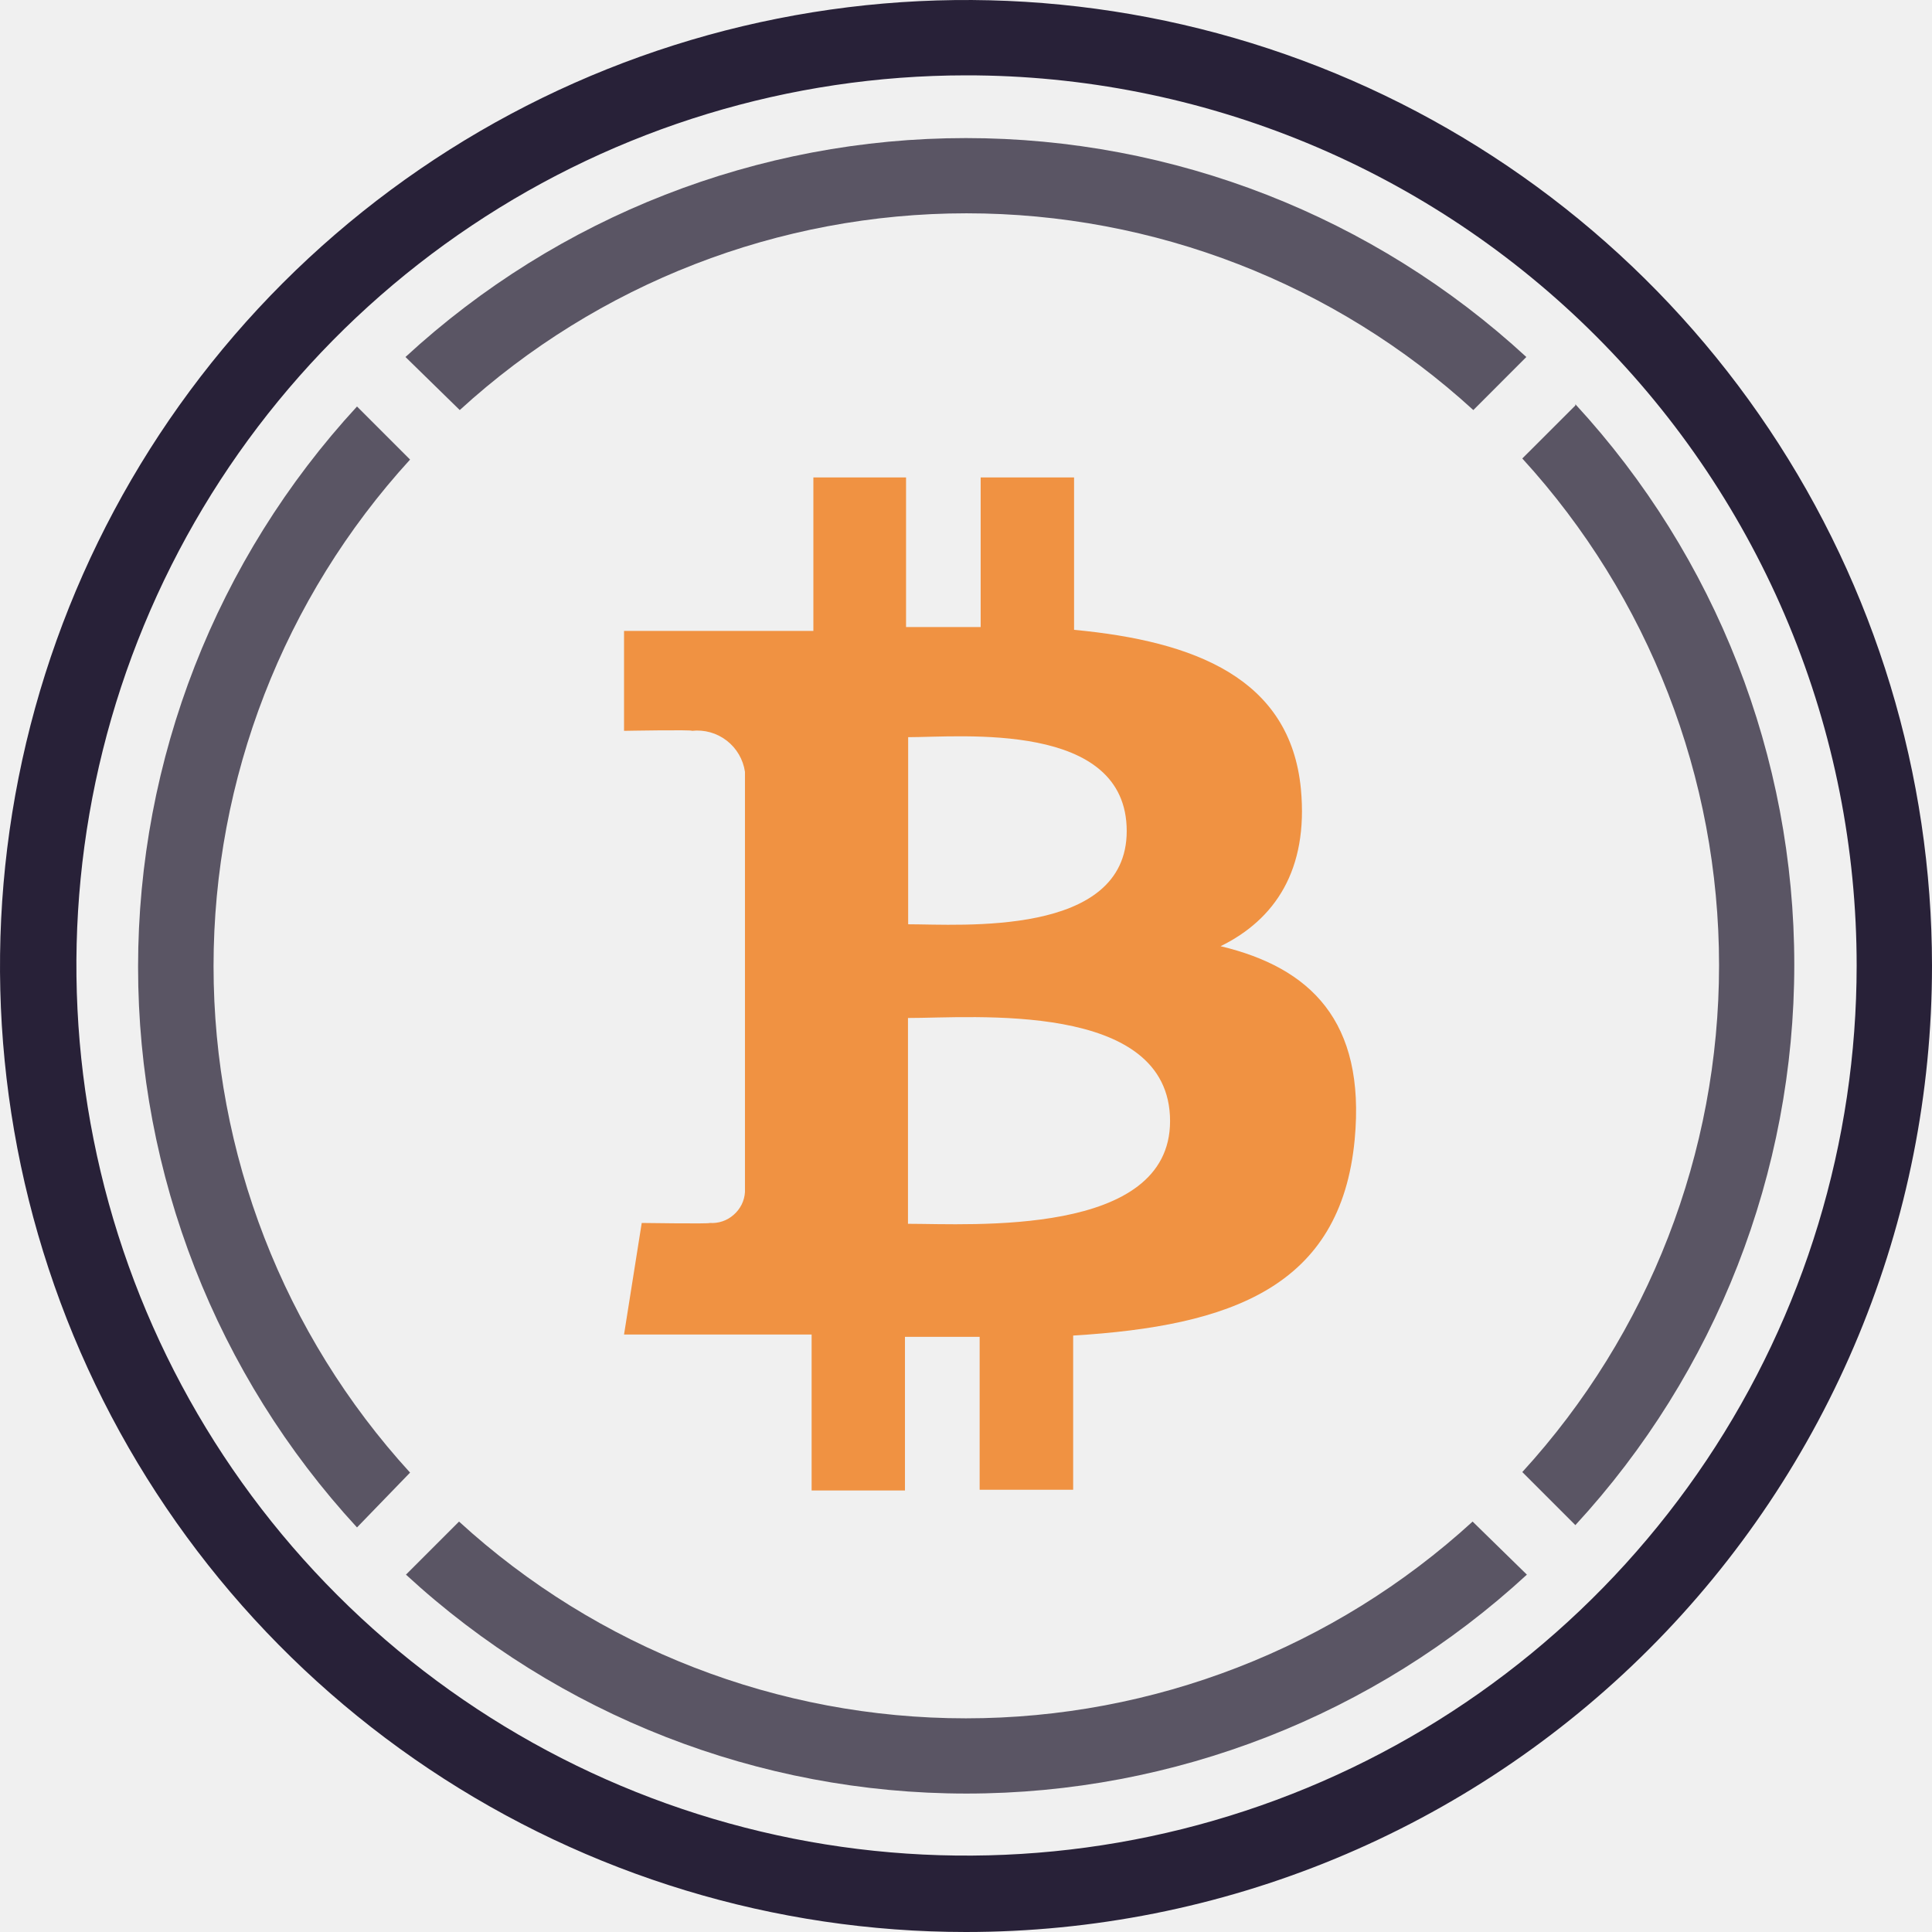
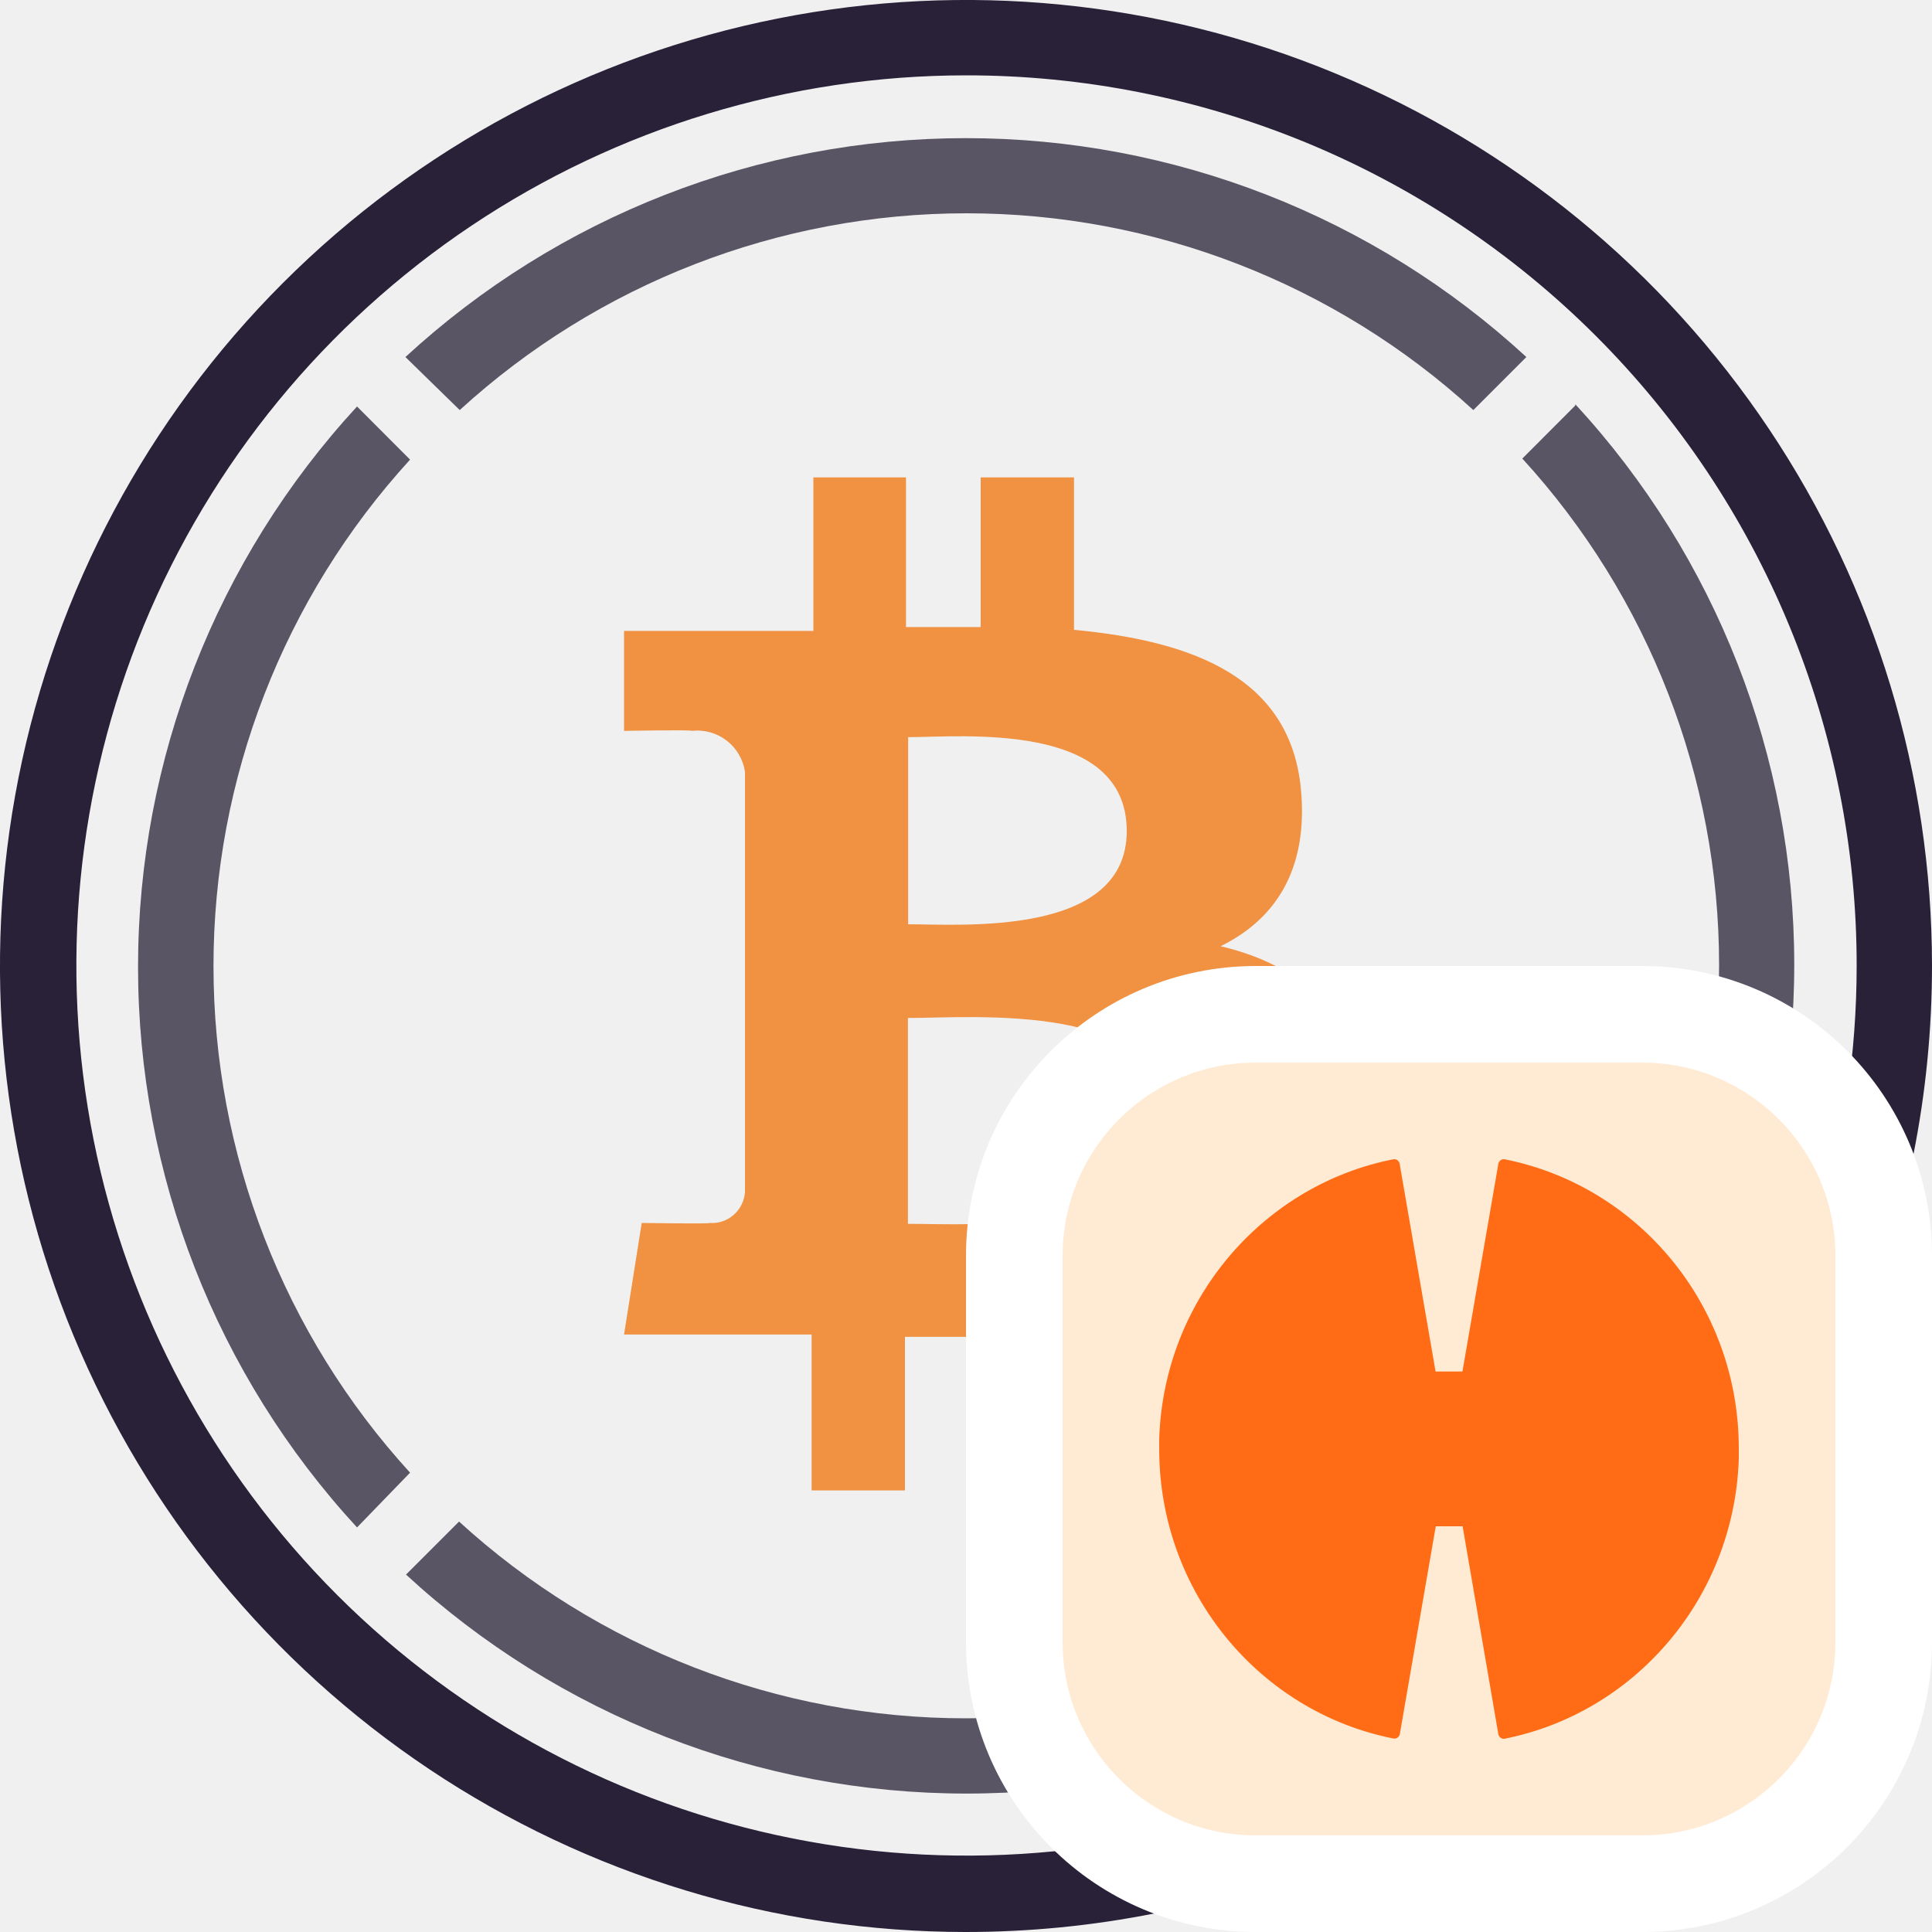
- <svg xmlns="http://www.w3.org/2000/svg" width="32" height="32" viewBox="0 0 32 32" fill="none">
-   <g clip-path="url(#clip0_6883_9743)">
-     <path d="M26.093 6.716L25.214 7.594C27.311 9.887 28.473 12.882 28.473 15.988C28.473 19.095 27.311 22.09 25.214 24.382L26.093 25.261C28.424 22.732 29.719 19.418 29.719 15.978C29.719 12.538 28.424 9.224 26.093 6.695V6.716Z" fill="#5A5564" />
-     <path d="M7.615 6.792C9.908 4.695 12.902 3.533 16.009 3.533C19.116 3.533 22.11 4.695 24.403 6.792L25.281 5.913C22.752 3.582 19.438 2.287 15.998 2.287C12.559 2.287 9.245 3.582 6.716 5.913L7.615 6.792Z" fill="#5A5564" />
-     <path d="M6.792 24.391C4.698 22.099 3.537 19.106 3.537 16.002C3.537 12.897 4.698 9.904 6.792 7.612L5.913 6.733C3.582 9.262 2.287 12.576 2.287 16.016C2.287 19.456 3.582 22.77 5.913 25.299L6.792 24.391Z" fill="#5A5564" />
-     <path d="M24.391 25.202C22.098 27.299 19.104 28.461 15.997 28.461C12.89 28.461 9.896 27.299 7.603 25.202L6.724 26.081C9.254 28.412 12.567 29.707 16.007 29.707C19.447 29.707 22.761 28.412 25.29 26.081L24.391 25.202Z" fill="#5A5564" />
-     <path d="M21.547 13.068C21.371 11.235 19.79 10.62 17.79 10.432V7.908H16.243V10.386C15.836 10.386 15.42 10.386 15.007 10.386V7.908H13.472V10.45H10.336V12.105C10.336 12.105 11.478 12.084 11.46 12.105C11.666 12.082 11.873 12.14 12.037 12.267C12.201 12.394 12.309 12.579 12.339 12.784V19.743C12.335 19.815 12.316 19.886 12.284 19.951C12.251 20.016 12.207 20.073 12.152 20.121C12.098 20.169 12.035 20.206 11.966 20.229C11.898 20.252 11.825 20.261 11.753 20.256C11.774 20.273 10.629 20.256 10.629 20.256L10.336 22.104H13.443V24.687H14.989V22.142H16.226V24.675H17.775V22.121C20.387 21.963 22.209 21.319 22.438 18.873C22.622 16.905 21.697 16.026 20.217 15.672C21.117 15.23 21.673 14.41 21.547 13.068ZM19.38 18.569C19.38 20.49 16.088 20.27 15.039 20.27V16.861C16.088 16.864 19.38 16.562 19.38 18.569ZM18.662 13.765C18.662 15.523 15.915 15.309 15.042 15.309V12.21C15.915 12.21 18.662 11.935 18.662 13.765Z" fill="#F09242" />
-     <path d="M15.997 32C12.833 31.999 9.74 31.061 7.109 29.302C4.478 27.544 2.428 25.045 1.217 22.122C0.007 19.198 -0.31 15.981 0.308 12.878C0.925 9.774 2.449 6.924 4.686 4.686C6.924 2.449 9.774 0.925 12.878 0.308C15.981 -0.31 19.198 0.007 22.122 1.217C25.045 2.428 27.544 4.478 29.302 7.109C31.061 9.74 31.999 12.833 32 15.997C32 18.099 31.587 20.18 30.783 22.122C29.979 24.063 28.8 25.828 27.314 27.314C25.828 28.8 24.063 29.979 22.122 30.783C20.18 31.587 18.099 32 15.997 32ZM15.997 1.248C13.082 1.25 10.233 2.116 7.81 3.738C5.387 5.359 3.499 7.662 2.385 10.356C1.27 13.05 0.98 16.014 1.55 18.873C2.119 21.732 3.524 24.358 5.586 26.419C7.647 28.48 10.274 29.883 13.133 30.452C15.992 31.02 18.956 30.728 21.649 29.613C24.343 28.498 26.645 26.609 28.266 24.185C29.886 21.762 30.751 18.912 30.752 15.997C30.753 14.059 30.372 12.141 29.631 10.351C28.889 8.56 27.802 6.934 26.432 5.564C25.062 4.194 23.435 3.108 21.644 2.367C19.854 1.627 17.935 1.246 15.997 1.248Z" fill="#282138" />
+ <svg xmlns="http://www.w3.org/2000/svg" width="20" height="20" viewBox="0 0 20 20" fill="none">
+   <g clip-path="url(#clip0_13489_8589)">
+     <g clip-path="url(#clip1_13489_8589)">
+       <mask id="mask0_13489_8589" style="mask-type: luminance" maskUnits="userSpaceOnUse" x="0" y="0" width="20" height="20">
+         <path d="M20 0H0V20H20V0Z" fill="white" />
+       </mask>
+       <g mask="url(#mask0_13489_8589)">
+         <path d="M16.308 4.197L15.759 4.747C17.069 6.179 17.796 8.051 17.796 9.993C17.796 11.934 17.069 13.806 15.759 15.239L16.308 15.788C17.765 14.207 18.574 12.136 18.574 9.986C18.574 7.836 17.765 5.765 16.308 4.185V4.197Z" fill="#5A5564" />
+         <path d="M4.759 4.245C6.192 2.935 8.064 2.208 10.005 2.208C11.947 2.208 13.819 2.935 15.252 4.245L15.801 3.696C14.22 2.239 12.149 1.43 9.999 1.43C7.849 1.43 5.778 2.239 4.197 3.696L4.759 4.245Z" fill="#5A5564" />
+         <path d="M4.245 15.245C2.936 13.812 2.21 11.942 2.21 10.001C2.21 8.061 2.936 6.19 4.245 4.758L3.696 4.208C2.239 5.789 1.429 7.86 1.429 10.01C1.429 12.16 2.239 14.231 3.696 15.812L4.245 15.245Z" fill="#5A5564" />
+         <path d="M15.245 15.751C13.812 17.061 11.94 17.788 9.998 17.788C8.056 17.788 6.185 17.061 4.752 15.751L4.203 16.3C5.784 17.757 7.855 18.567 10.005 18.567C12.155 18.567 14.226 17.757 15.806 16.3L15.245 15.751Z" fill="#5A5564" />
+         <path d="M13.467 8.168C13.357 7.022 12.368 6.637 11.118 6.52V4.942H10.152V6.491C9.897 6.491 9.637 6.491 9.379 6.491V4.942H8.42V6.531H6.46V7.566C6.46 7.566 7.174 7.553 7.163 7.566C7.291 7.551 7.421 7.588 7.523 7.667C7.625 7.746 7.693 7.862 7.712 7.99V12.339C7.709 12.385 7.697 12.429 7.677 12.469C7.657 12.51 7.629 12.546 7.595 12.576C7.561 12.606 7.522 12.629 7.479 12.643C7.436 12.658 7.391 12.663 7.346 12.66C7.358 12.671 6.643 12.66 6.643 12.66L6.46 13.815H8.402V15.429H9.368V13.839H10.141V15.422H11.109V13.826C12.742 13.727 13.88 13.324 14.023 11.796C14.139 10.566 13.56 10.017 12.636 9.795C13.198 9.519 13.546 9.006 13.467 8.168ZM12.112 11.605C12.112 12.806 10.055 12.669 9.399 12.669V10.538C10.055 10.54 12.112 10.351 12.112 11.605ZM11.664 8.603C11.664 9.702 9.947 9.568 9.401 9.568V7.631C9.947 7.631 11.664 7.459 11.664 8.603Z" fill="#F09242" />
+         <path d="M9.998 20C8.021 20 6.087 19.413 4.443 18.314C2.799 17.215 1.518 15.653 0.761 13.826C0.004 11.999 -0.194 9.988 0.192 8.049C0.578 6.109 1.531 4.327 2.929 2.929C4.327 1.531 6.109 0.578 8.049 0.192C9.988 -0.194 11.999 0.004 13.826 0.761C15.653 1.518 17.215 2.799 18.314 4.443C19.413 6.087 20 8.021 20 9.998C20 11.312 19.742 12.612 19.239 13.826C18.737 15.04 18 16.142 17.071 17.071C16.142 18 15.04 18.737 13.826 19.239C12.612 19.742 11.312 20 9.998 20ZM9.998 0.78C8.176 0.781 6.395 1.323 4.881 2.336C3.367 3.349 2.187 4.789 1.49 6.472C0.794 8.156 0.612 10.008 0.968 11.795C1.325 13.582 2.202 15.223 3.491 16.512C4.78 17.8 6.421 18.677 8.208 19.032C9.995 19.388 11.848 19.205 13.531 18.508C15.214 17.811 16.653 16.631 17.666 15.116C18.679 13.601 19.22 11.82 19.22 9.998C19.221 8.787 18.982 7.588 18.519 6.469C18.056 5.35 17.377 4.334 16.52 3.477C15.664 2.621 14.647 1.942 13.528 1.479C12.409 1.017 11.209 0.779 9.998 0.78Z" fill="#282138" />
+       </g>
+     </g>
  </g>
+   <rect x="10.5" y="10.5" width="9" height="9" rx="2.5" fill="#FFEBD4" />
+   <rect x="10.5" y="10.5" width="9" height="9" rx="2.5" stroke="white" />
+   <path d="M15.577 12.001C15.546 11.995 15.517 12.016 15.511 12.047L15.139 14.198H14.861L14.489 12.047C14.483 12.016 14.454 11.995 14.423 12.001C13.101 12.262 12.087 13.408 12.004 14.81C12.004 14.812 12 14.871 12 14.901C12 14.905 12 14.908 12 14.91C12 14.921 12 14.932 12 14.944C12 14.947 12 14.951 12 14.957C12 14.971 12 14.984 12 14.999C12 16.486 13.043 17.724 14.425 17.997C14.456 18.003 14.485 17.982 14.491 17.951L14.863 15.8H15.141L15.511 17.953C15.517 17.984 15.546 18.005 15.577 17.999C16.899 17.736 17.911 16.59 17.996 15.188C17.996 15.186 18 15.127 18 15.097C18 15.093 18 15.09 18 15.088C18 15.077 18 15.066 18 15.055C18 15.051 18 15.047 18 15.042C18 15.027 18 15.014 18 14.999C18.002 13.512 16.959 12.275 15.577 12.001Z" fill="#FF6C15" />
  <defs>
-     <clipPath id="clip0_6883_9743">
-       <rect width="32" height="32" fill="white" />
+     <clipPath id="clip0_13489_8589">
+       <rect width="20" height="20" fill="white" />
+     </clipPath>
+     <clipPath id="clip1_13489_8589">
+       <rect width="20" height="20" fill="white" />
    </clipPath>
  </defs>
</svg>
